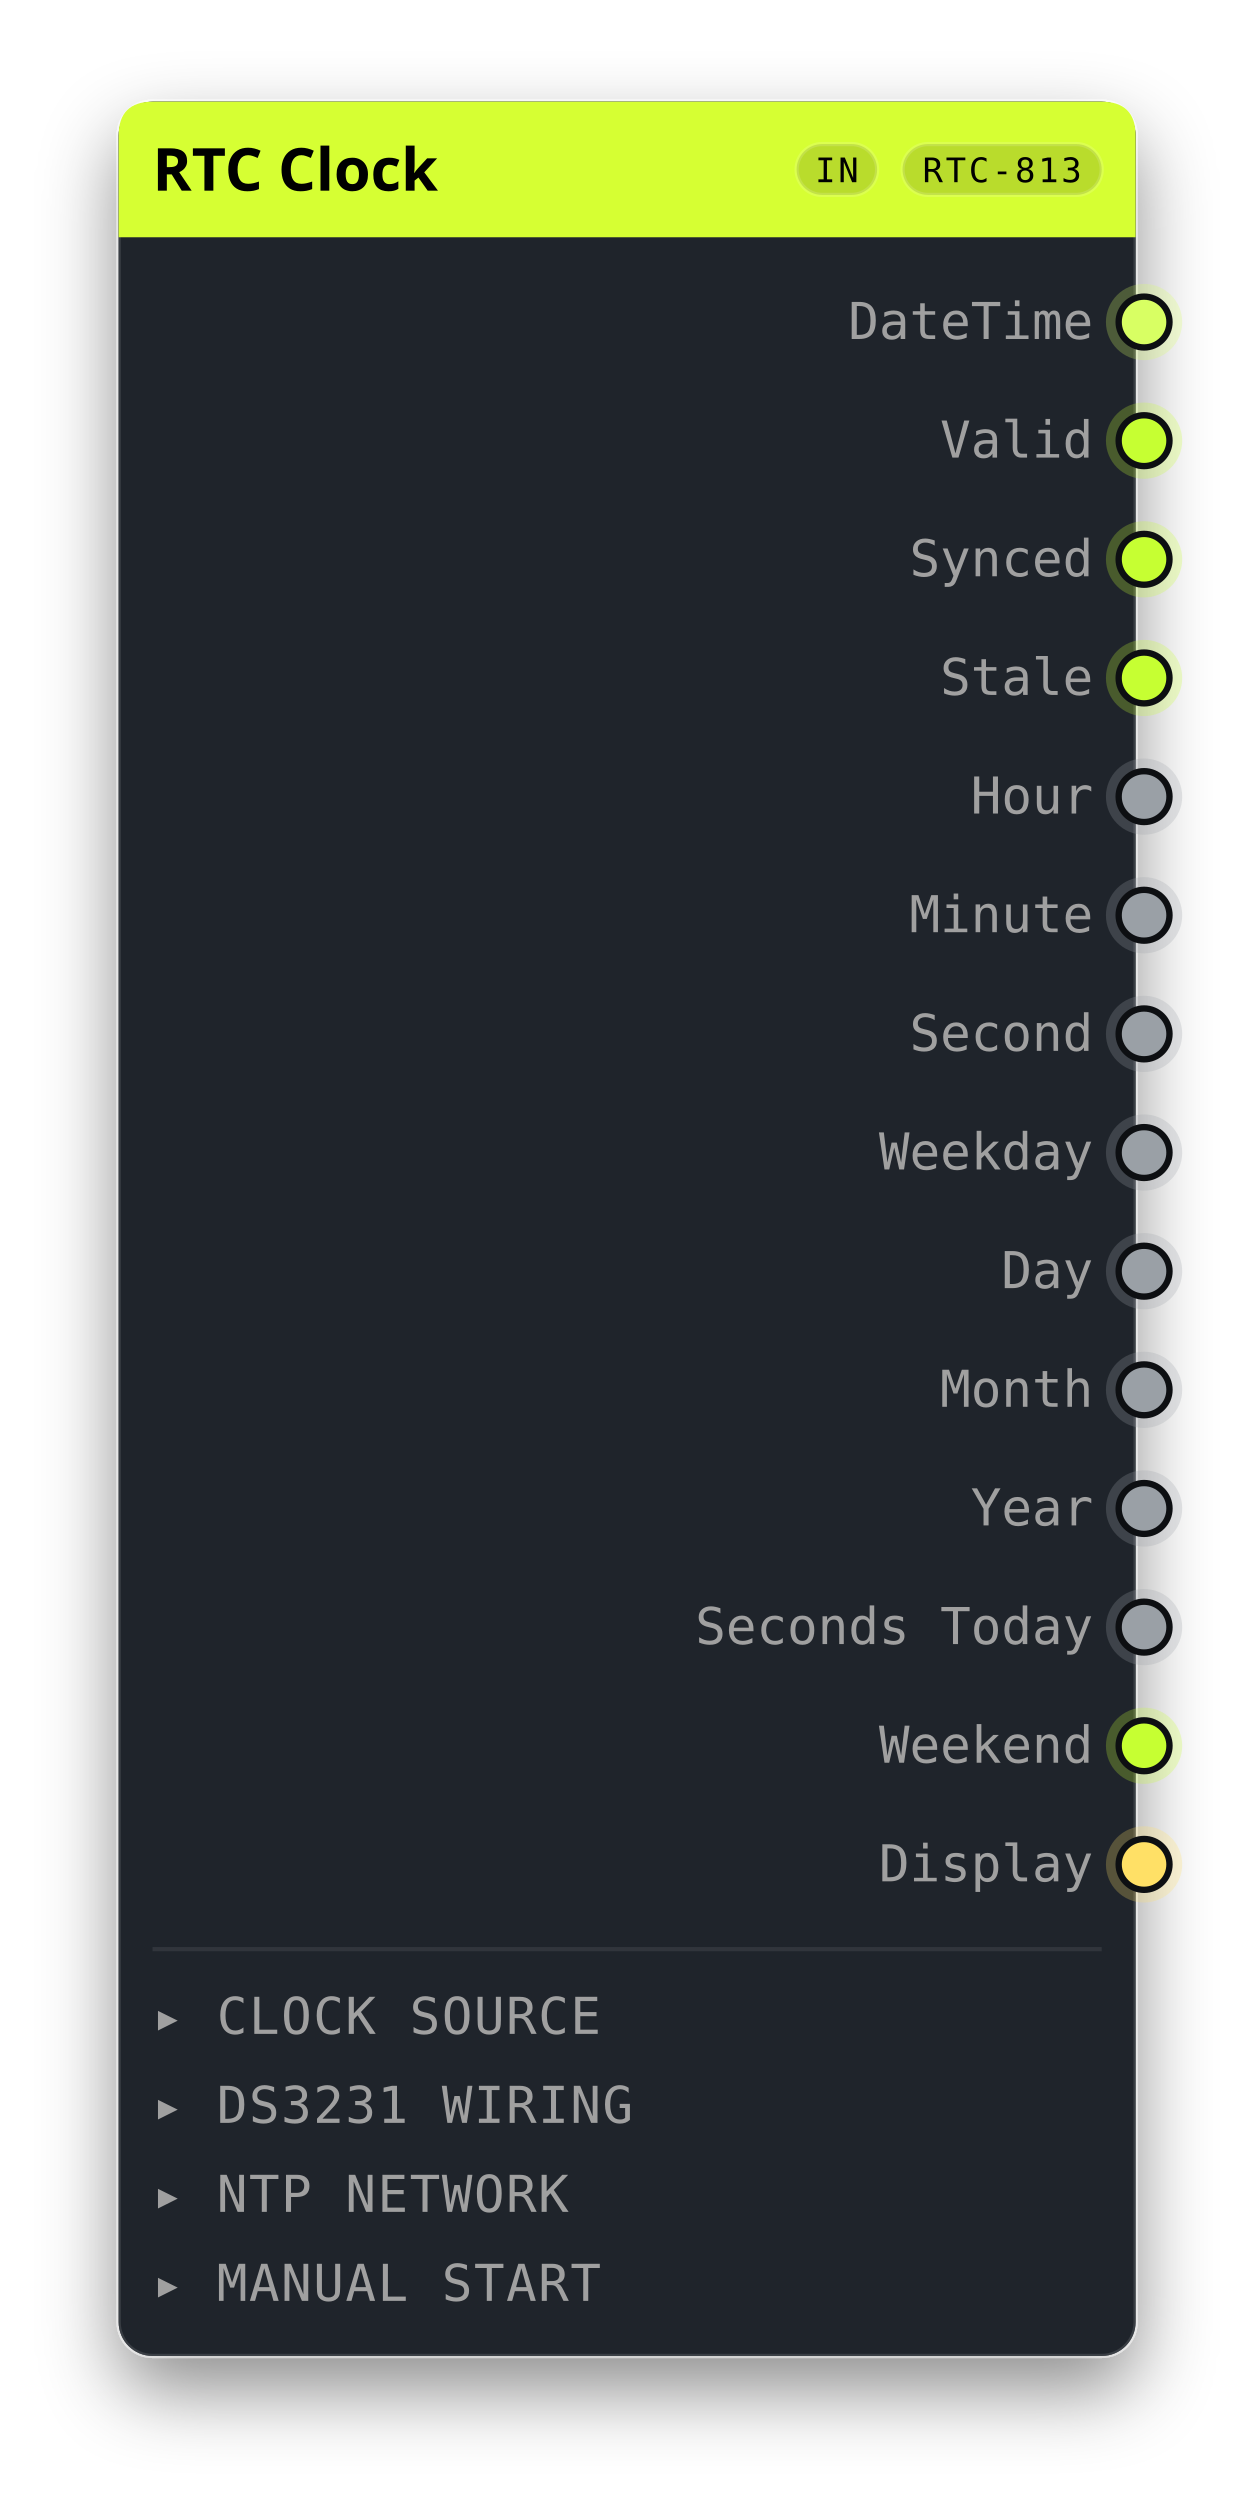
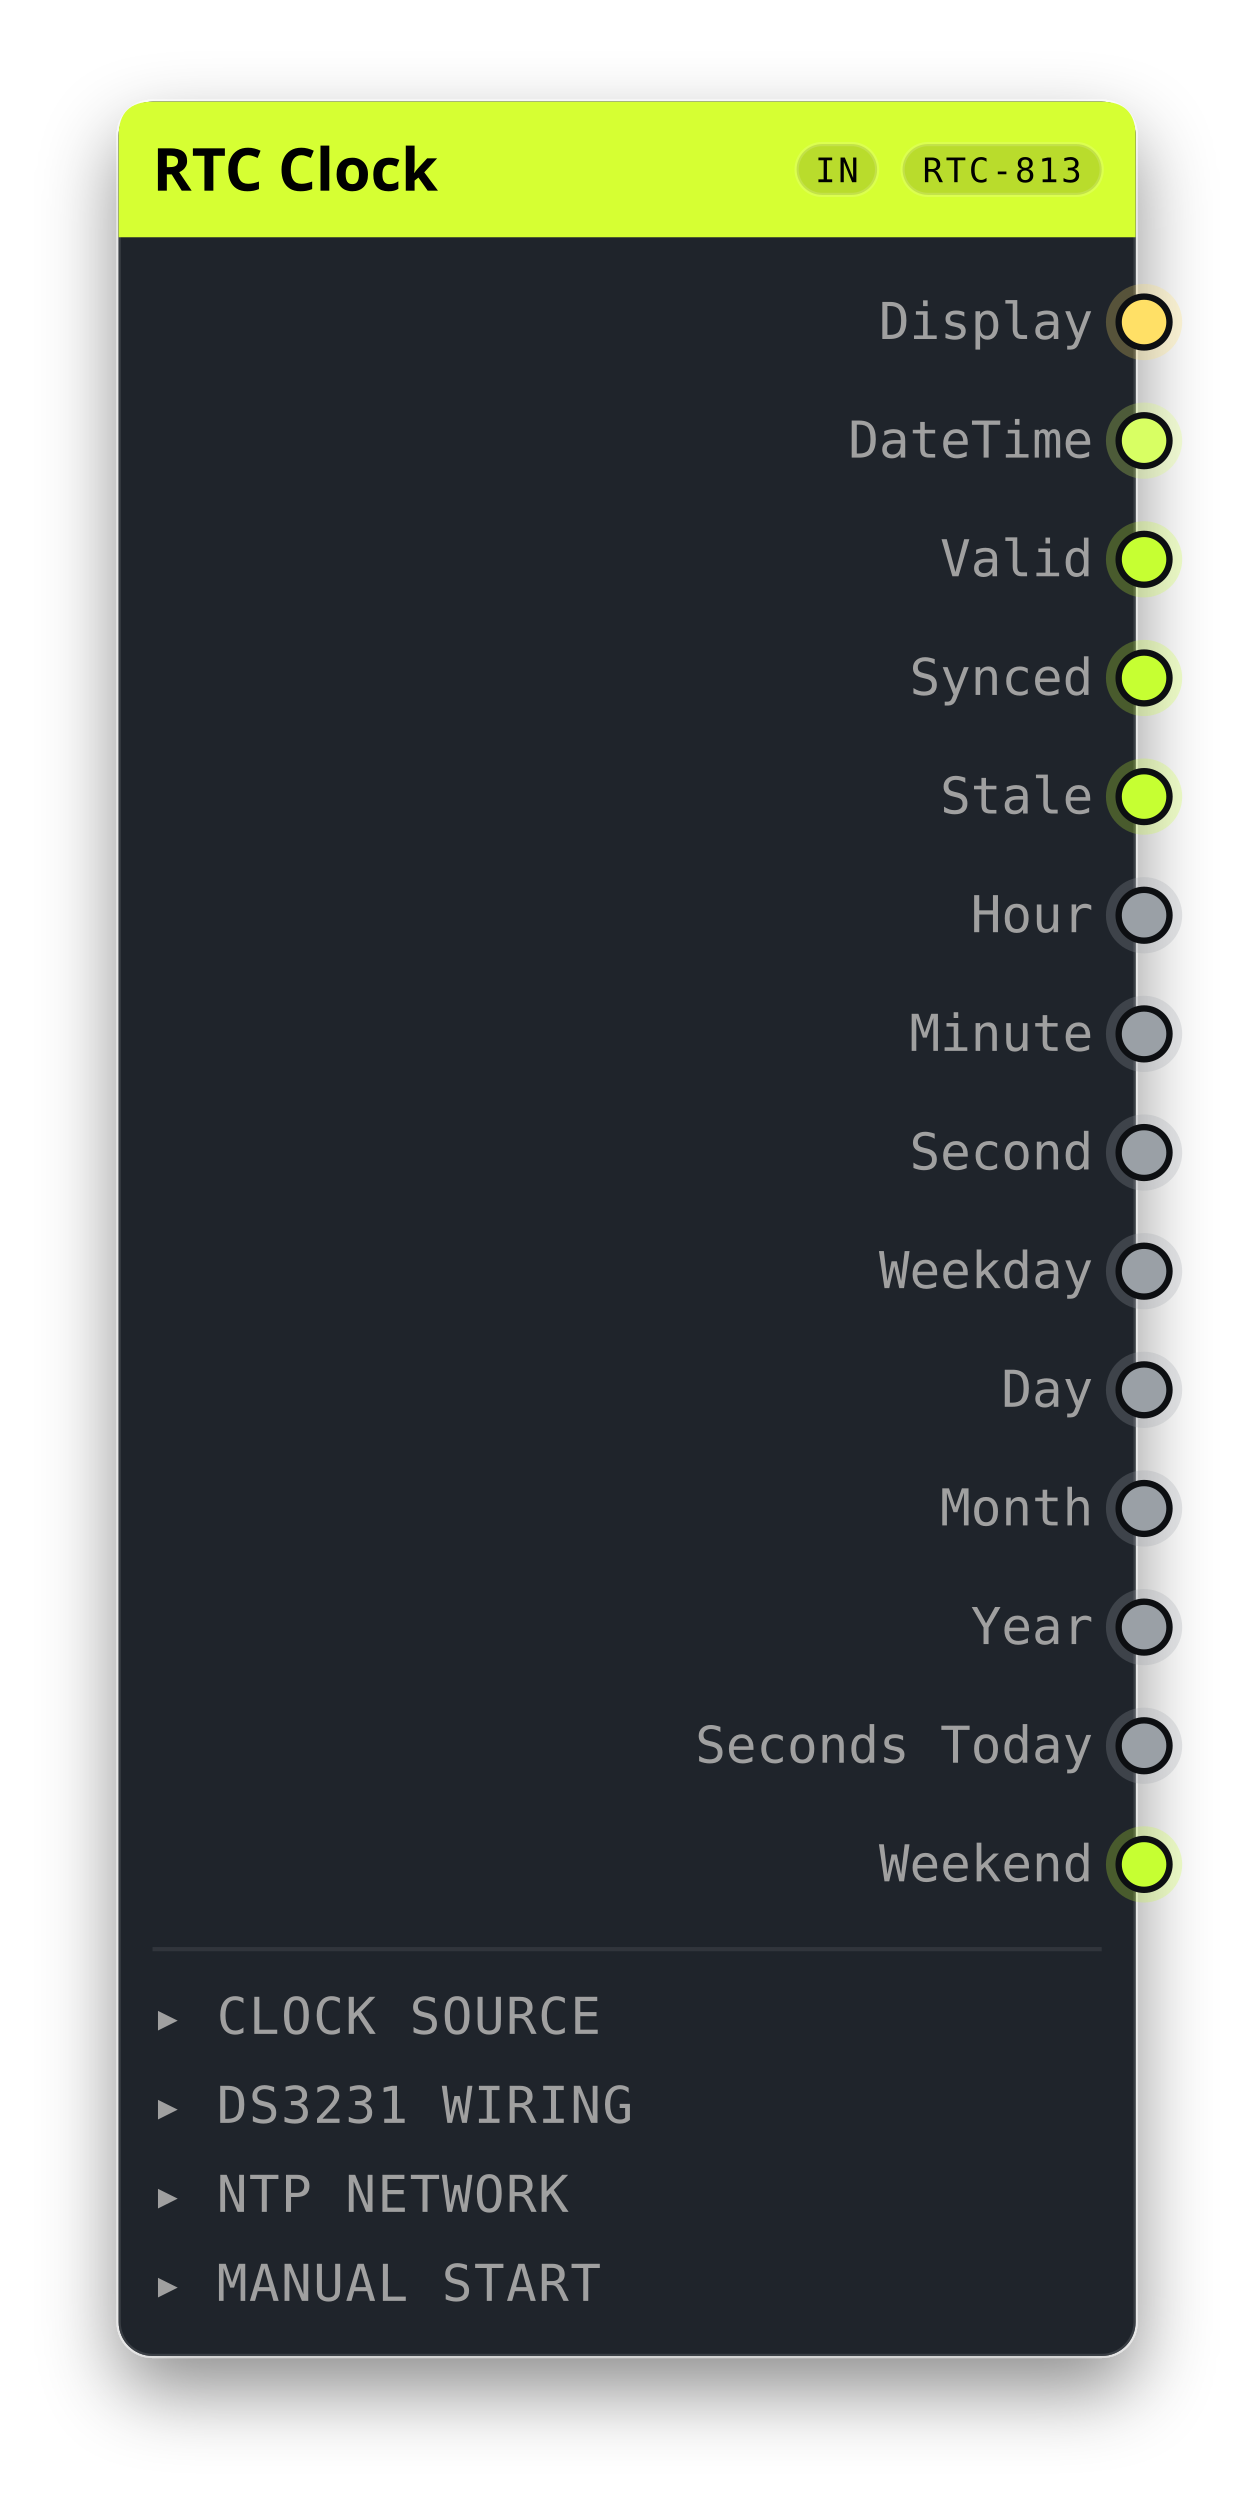
<svg xmlns="http://www.w3.org/2000/svg" viewBox="0 0 296 590" width="296" height="590" role="img" aria-label="RTC Clock node">
  <defs>
    <filter id="shadow" x="-20%" y="-20%" width="140%" height="160%">
      <feDropShadow dx="0" dy="8" stdDeviation="9" flood-color="#000" flood-opacity="0.45" />
    </filter>
  </defs>
  <g transform="translate(28,24)">
    <rect x="0" y="0" width="240" height="532" rx="8" fill="#1f242b" stroke="rgba(255,255,255,0.12)" filter="url(#shadow)" />
    <rect x="0" y="0" width="240" height="532" rx="8" fill="#1f242b" stroke="rgba(255,255,255,0.12)" />
    <path d="M0,32 L0,8 Q0,0 8,0 L232,0 Q240,0 240,8 L240,32 Z" fill="#d6ff33" />
    <text x="8" y="21" font-family="'Audiowide','Trebuchet MS','Arial Black',sans-serif" font-size="14" font-weight="600" fill="#000">RTC Clock</text>
    <rect x="160" y="10" width="19" height="12" rx="6" fill="rgba(0,0,0,0.14)" stroke="rgba(255,255,255,0.14)" />
    <text x="169.5" y="19" text-anchor="middle" font-family="'JetBrains Mono','Cascadia Mono','Consolas',monospace" font-size="8" letter-spacing="0.08em" fill="#000">IN</text>
    <rect x="185" y="10" width="47" height="12" rx="6" fill="rgba(0,0,0,0.14)" stroke="rgba(255,255,255,0.14)" />
    <text x="208.5" y="19" text-anchor="middle" font-family="'JetBrains Mono','Cascadia Mono','Consolas',monospace" font-size="8" letter-spacing="0.08em" fill="#000">RTC-813</text>
-     <circle cx="242" cy="52" r="9" fill="#d8ff63" opacity="0.25" />
-     <circle cx="242" cy="52" r="6" fill="#d8ff63" stroke="#0d0f12" stroke-width="1.5" />
-     <text x="230" y="56" text-anchor="end" font-family="'JetBrains Mono','Cascadia Mono','Consolas',monospace" font-size="12" fill="#a0a0a0">DateTime</text>
-     <circle cx="242" cy="80" r="9" fill="#c6ff32" opacity="0.25" />
-     <circle cx="242" cy="80" r="6" fill="#c6ff32" stroke="#0d0f12" stroke-width="1.5" />
-     <text x="230" y="84" text-anchor="end" font-family="'JetBrains Mono','Cascadia Mono','Consolas',monospace" font-size="12" fill="#a0a0a0">Valid</text>
+     <circle cx="242" cy="52" r="9" fill="#ffe066" opacity="0.25" />
+     <circle cx="242" cy="52" r="6" fill="#ffe066" stroke="#0d0f12" stroke-width="1.5" />
+     <text x="230" y="56" text-anchor="end" font-family="'JetBrains Mono','Cascadia Mono','Consolas',monospace" font-size="12" fill="#a0a0a0">Display</text>
+     <circle cx="242" cy="80" r="9" fill="#d8ff63" opacity="0.25" />
+     <circle cx="242" cy="80" r="6" fill="#d8ff63" stroke="#0d0f12" stroke-width="1.5" />
+     <text x="230" y="84" text-anchor="end" font-family="'JetBrains Mono','Cascadia Mono','Consolas',monospace" font-size="12" fill="#a0a0a0">DateTime</text>
    <circle cx="242" cy="108" r="9" fill="#c6ff32" opacity="0.25" />
    <circle cx="242" cy="108" r="6" fill="#c6ff32" stroke="#0d0f12" stroke-width="1.5" />
-     <text x="230" y="112" text-anchor="end" font-family="'JetBrains Mono','Cascadia Mono','Consolas',monospace" font-size="12" fill="#a0a0a0">Synced</text>
+     <text x="230" y="112" text-anchor="end" font-family="'JetBrains Mono','Cascadia Mono','Consolas',monospace" font-size="12" fill="#a0a0a0">Valid</text>
    <circle cx="242" cy="136" r="9" fill="#c6ff32" opacity="0.25" />
    <circle cx="242" cy="136" r="6" fill="#c6ff32" stroke="#0d0f12" stroke-width="1.5" />
-     <text x="230" y="140" text-anchor="end" font-family="'JetBrains Mono','Cascadia Mono','Consolas',monospace" font-size="12" fill="#a0a0a0">Stale</text>
-     <circle cx="242" cy="164" r="9" fill="#9aa0a6" opacity="0.25" />
-     <circle cx="242" cy="164" r="6" fill="#9aa0a6" stroke="#0d0f12" stroke-width="1.5" />
-     <text x="230" y="168" text-anchor="end" font-family="'JetBrains Mono','Cascadia Mono','Consolas',monospace" font-size="12" fill="#a0a0a0">Hour</text>
+     <text x="230" y="140" text-anchor="end" font-family="'JetBrains Mono','Cascadia Mono','Consolas',monospace" font-size="12" fill="#a0a0a0">Synced</text>
+     <circle cx="242" cy="164" r="9" fill="#c6ff32" opacity="0.25" />
+     <circle cx="242" cy="164" r="6" fill="#c6ff32" stroke="#0d0f12" stroke-width="1.5" />
+     <text x="230" y="168" text-anchor="end" font-family="'JetBrains Mono','Cascadia Mono','Consolas',monospace" font-size="12" fill="#a0a0a0">Stale</text>
    <circle cx="242" cy="192" r="9" fill="#9aa0a6" opacity="0.25" />
    <circle cx="242" cy="192" r="6" fill="#9aa0a6" stroke="#0d0f12" stroke-width="1.5" />
-     <text x="230" y="196" text-anchor="end" font-family="'JetBrains Mono','Cascadia Mono','Consolas',monospace" font-size="12" fill="#a0a0a0">Minute</text>
+     <text x="230" y="196" text-anchor="end" font-family="'JetBrains Mono','Cascadia Mono','Consolas',monospace" font-size="12" fill="#a0a0a0">Hour</text>
    <circle cx="242" cy="220" r="9" fill="#9aa0a6" opacity="0.25" />
    <circle cx="242" cy="220" r="6" fill="#9aa0a6" stroke="#0d0f12" stroke-width="1.5" />
-     <text x="230" y="224" text-anchor="end" font-family="'JetBrains Mono','Cascadia Mono','Consolas',monospace" font-size="12" fill="#a0a0a0">Second</text>
+     <text x="230" y="224" text-anchor="end" font-family="'JetBrains Mono','Cascadia Mono','Consolas',monospace" font-size="12" fill="#a0a0a0">Minute</text>
    <circle cx="242" cy="248" r="9" fill="#9aa0a6" opacity="0.25" />
    <circle cx="242" cy="248" r="6" fill="#9aa0a6" stroke="#0d0f12" stroke-width="1.5" />
-     <text x="230" y="252" text-anchor="end" font-family="'JetBrains Mono','Cascadia Mono','Consolas',monospace" font-size="12" fill="#a0a0a0">Weekday</text>
+     <text x="230" y="252" text-anchor="end" font-family="'JetBrains Mono','Cascadia Mono','Consolas',monospace" font-size="12" fill="#a0a0a0">Second</text>
    <circle cx="242" cy="276" r="9" fill="#9aa0a6" opacity="0.25" />
    <circle cx="242" cy="276" r="6" fill="#9aa0a6" stroke="#0d0f12" stroke-width="1.5" />
-     <text x="230" y="280" text-anchor="end" font-family="'JetBrains Mono','Cascadia Mono','Consolas',monospace" font-size="12" fill="#a0a0a0">Day</text>
+     <text x="230" y="280" text-anchor="end" font-family="'JetBrains Mono','Cascadia Mono','Consolas',monospace" font-size="12" fill="#a0a0a0">Weekday</text>
    <circle cx="242" cy="304" r="9" fill="#9aa0a6" opacity="0.25" />
    <circle cx="242" cy="304" r="6" fill="#9aa0a6" stroke="#0d0f12" stroke-width="1.5" />
-     <text x="230" y="308" text-anchor="end" font-family="'JetBrains Mono','Cascadia Mono','Consolas',monospace" font-size="12" fill="#a0a0a0">Month</text>
+     <text x="230" y="308" text-anchor="end" font-family="'JetBrains Mono','Cascadia Mono','Consolas',monospace" font-size="12" fill="#a0a0a0">Day</text>
    <circle cx="242" cy="332" r="9" fill="#9aa0a6" opacity="0.25" />
    <circle cx="242" cy="332" r="6" fill="#9aa0a6" stroke="#0d0f12" stroke-width="1.5" />
-     <text x="230" y="336" text-anchor="end" font-family="'JetBrains Mono','Cascadia Mono','Consolas',monospace" font-size="12" fill="#a0a0a0">Year</text>
+     <text x="230" y="336" text-anchor="end" font-family="'JetBrains Mono','Cascadia Mono','Consolas',monospace" font-size="12" fill="#a0a0a0">Month</text>
    <circle cx="242" cy="360" r="9" fill="#9aa0a6" opacity="0.25" />
    <circle cx="242" cy="360" r="6" fill="#9aa0a6" stroke="#0d0f12" stroke-width="1.5" />
-     <text x="230" y="364" text-anchor="end" font-family="'JetBrains Mono','Cascadia Mono','Consolas',monospace" font-size="12" fill="#a0a0a0">Seconds Today</text>
-     <circle cx="242" cy="388" r="9" fill="#c6ff32" opacity="0.25" />
-     <circle cx="242" cy="388" r="6" fill="#c6ff32" stroke="#0d0f12" stroke-width="1.5" />
-     <text x="230" y="392" text-anchor="end" font-family="'JetBrains Mono','Cascadia Mono','Consolas',monospace" font-size="12" fill="#a0a0a0">Weekend</text>
-     <circle cx="242" cy="416" r="9" fill="#ffe066" opacity="0.25" />
-     <circle cx="242" cy="416" r="6" fill="#ffe066" stroke="#0d0f12" stroke-width="1.5" />
-     <text x="230" y="420" text-anchor="end" font-family="'JetBrains Mono','Cascadia Mono','Consolas',monospace" font-size="12" fill="#a0a0a0">Display</text>
+     <text x="230" y="364" text-anchor="end" font-family="'JetBrains Mono','Cascadia Mono','Consolas',monospace" font-size="12" fill="#a0a0a0">Year</text>
+     <circle cx="242" cy="388" r="9" fill="#9aa0a6" opacity="0.25" />
+     <circle cx="242" cy="388" r="6" fill="#9aa0a6" stroke="#0d0f12" stroke-width="1.5" />
+     <text x="230" y="392" text-anchor="end" font-family="'JetBrains Mono','Cascadia Mono','Consolas',monospace" font-size="12" fill="#a0a0a0">Seconds Today</text>
+     <circle cx="242" cy="416" r="9" fill="#c6ff32" opacity="0.25" />
+     <circle cx="242" cy="416" r="6" fill="#c6ff32" stroke="#0d0f12" stroke-width="1.5" />
+     <text x="230" y="420" text-anchor="end" font-family="'JetBrains Mono','Cascadia Mono','Consolas',monospace" font-size="12" fill="#a0a0a0">Weekend</text>
    <line x1="8" y1="436" x2="232" y2="436" stroke="rgba(255,255,255,0.08)" />
    <text x="8" y="456" font-family="'JetBrains Mono','Cascadia Mono','Consolas',monospace" font-size="12" letter-spacing="0.03em" fill="#a0a0a0">▸ CLOCK SOURCE</text>
    <text x="8" y="477" font-family="'JetBrains Mono','Cascadia Mono','Consolas',monospace" font-size="12" letter-spacing="0.03em" fill="#a0a0a0">▸ DS3231 WIRING</text>
    <text x="8" y="498" font-family="'JetBrains Mono','Cascadia Mono','Consolas',monospace" font-size="12" letter-spacing="0.03em" fill="#a0a0a0">▸ NTP NETWORK</text>
    <text x="8" y="519" font-family="'JetBrains Mono','Cascadia Mono','Consolas',monospace" font-size="12" letter-spacing="0.03em" fill="#a0a0a0">▸ MANUAL START</text>
  </g>
</svg>
